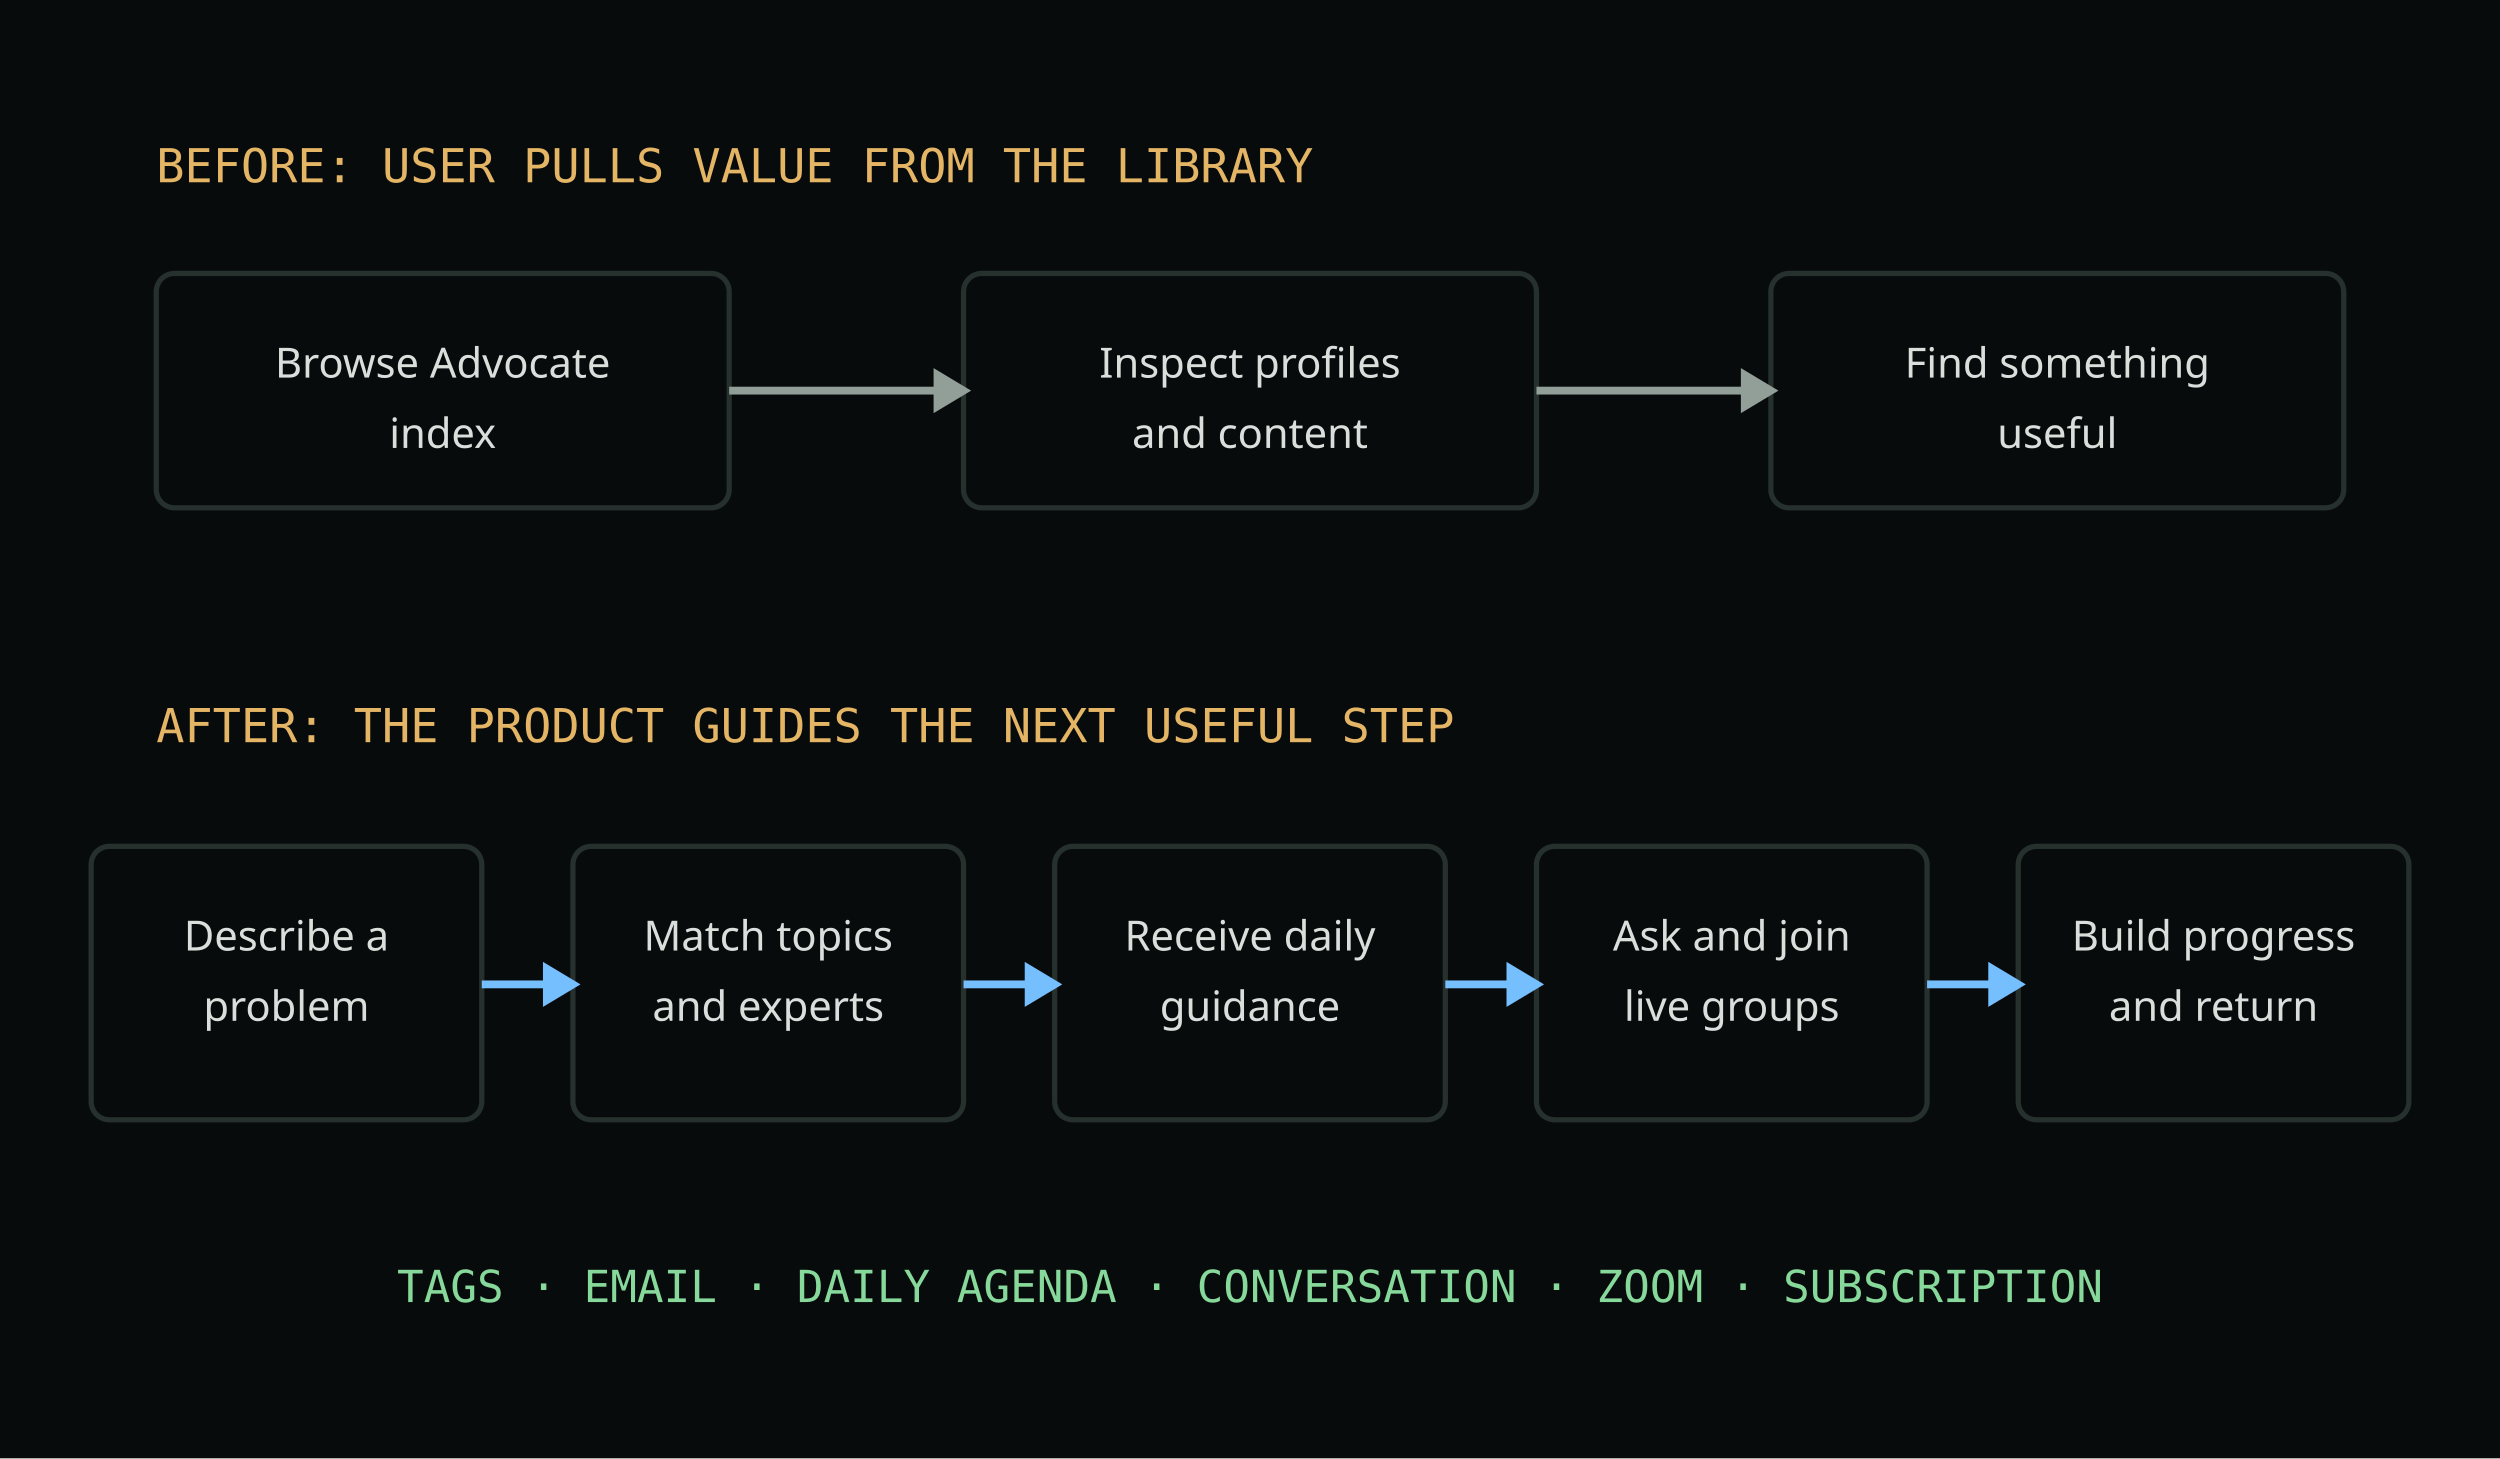
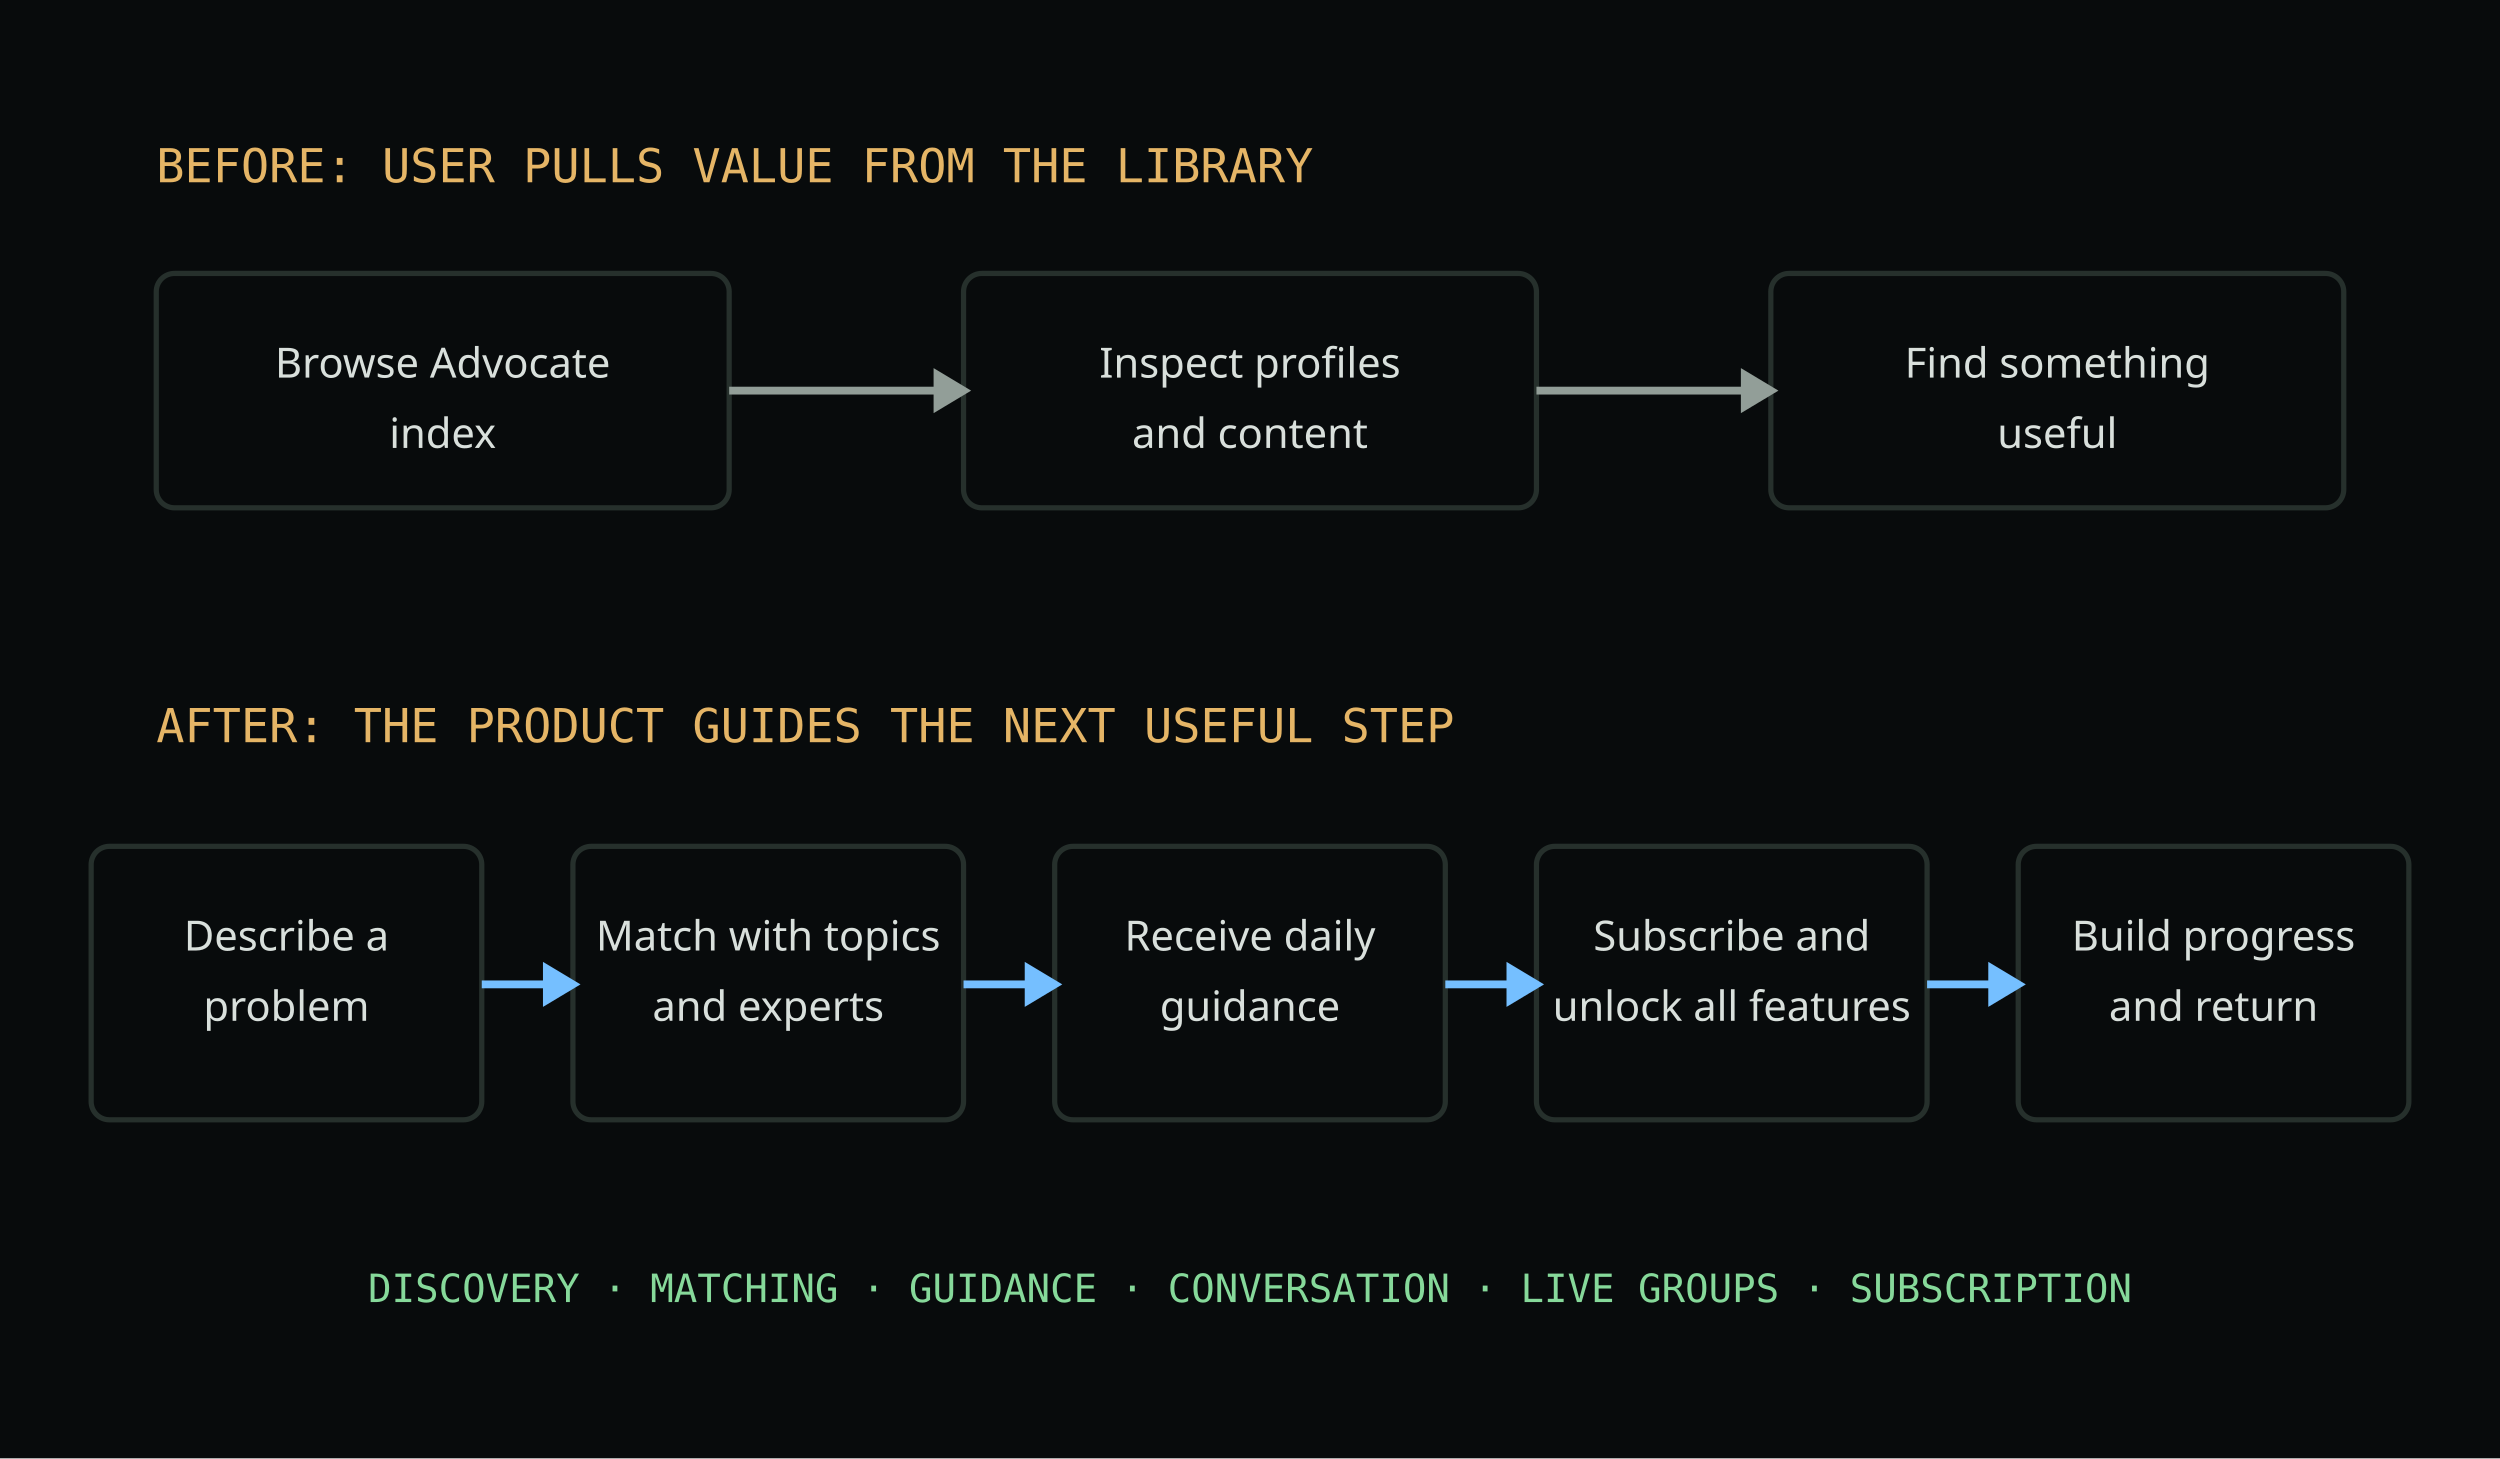
<svg xmlns="http://www.w3.org/2000/svg" width="960" height="560" viewBox="0 0 960 560" role="img" aria-labelledby="title desc">
  <rect width="960" height="560" fill="#080b0c" />
  <g font-family="ui-monospace, monospace" font-size="18" fill="#e5b566">
    <text x="60" y="70">BEFORE: USER PULLS VALUE FROM THE LIBRARY</text>
    <text x="60" y="285">AFTER: THE PRODUCT GUIDES THE NEXT USEFUL STEP</text>
  </g>
  <g fill="none" stroke="#26302c" stroke-width="2">
    <rect x="60" y="105" width="220" height="90" rx="7" />
    <rect x="370" y="105" width="220" height="90" rx="7" />
    <rect x="680" y="105" width="220" height="90" rx="7" />
    <rect x="35" y="325" width="150" height="105" rx="7" />
    <rect x="220" y="325" width="150" height="105" rx="7" />
    <rect x="405" y="325" width="150" height="105" rx="7" />
    <rect x="590" y="325" width="150" height="105" rx="7" />
    <rect x="775" y="325" width="150" height="105" rx="7" />
  </g>
  <g font-family="ui-sans-serif, sans-serif" font-size="16" fill="#d9e0dc" text-anchor="middle">
    <text x="170" y="145">Browse Advocate</text>
    <text x="170" y="172">index</text>
    <text x="480" y="145">Inspect profiles</text>
    <text x="480" y="172">and content</text>
    <text x="790" y="145">Find something</text>
    <text x="790" y="172">useful</text>
    <text x="110" y="365">Describe a</text>
    <text x="110" y="392">problem</text>
-     <text x="295" y="365">Match topics</text>
+     <text x="295" y="365">Match with topics</text>
    <text x="295" y="392">and experts</text>
    <text x="480" y="365">Receive daily</text>
    <text x="480" y="392">guidance</text>
-     <text x="665" y="365">Ask and join</text>
-     <text x="665" y="392">live groups</text>
+     <text x="665" y="365">Subscribe and</text>
+     <text x="665" y="392">unlock all features</text>
    <text x="850" y="365">Build progress</text>
    <text x="850" y="392">and return</text>
  </g>
  <g stroke="#929e98" stroke-width="3" fill="#929e98">
    <line x1="280" y1="150" x2="370" y2="150" />
    <polygon points="370,150 360,144 360,156" />
    <line x1="590" y1="150" x2="680" y2="150" />
    <polygon points="680,150 670,144 670,156" />
  </g>
  <g stroke="#75bfff" stroke-width="3" fill="#75bfff">
    <line x1="185" y1="378" x2="220" y2="378" />
    <polygon points="220,378 210,372 210,384" />
    <line x1="370" y1="378" x2="405" y2="378" />
    <polygon points="405,378 395,372 395,384" />
    <line x1="555" y1="378" x2="590" y2="378" />
    <polygon points="590,378 580,372 580,384" />
    <line x1="740" y1="378" x2="775" y2="378" />
    <polygon points="775,378 765,372 765,384" />
  </g>
-   <text x="480" y="500" fill="#86d99a" font-family="ui-monospace, monospace" font-size="17" text-anchor="middle">TAGS · EMAIL · DAILY AGENDA · CONVERSATION · ZOOM · SUBSCRIPTION</text>
+   <text x="480" y="500" fill="#86d99a" font-family="ui-monospace, monospace" font-size="15" text-anchor="middle">DISCOVERY · MATCHING · GUIDANCE · CONVERSATION · LIVE GROUPS · SUBSCRIPTION</text>
</svg>
